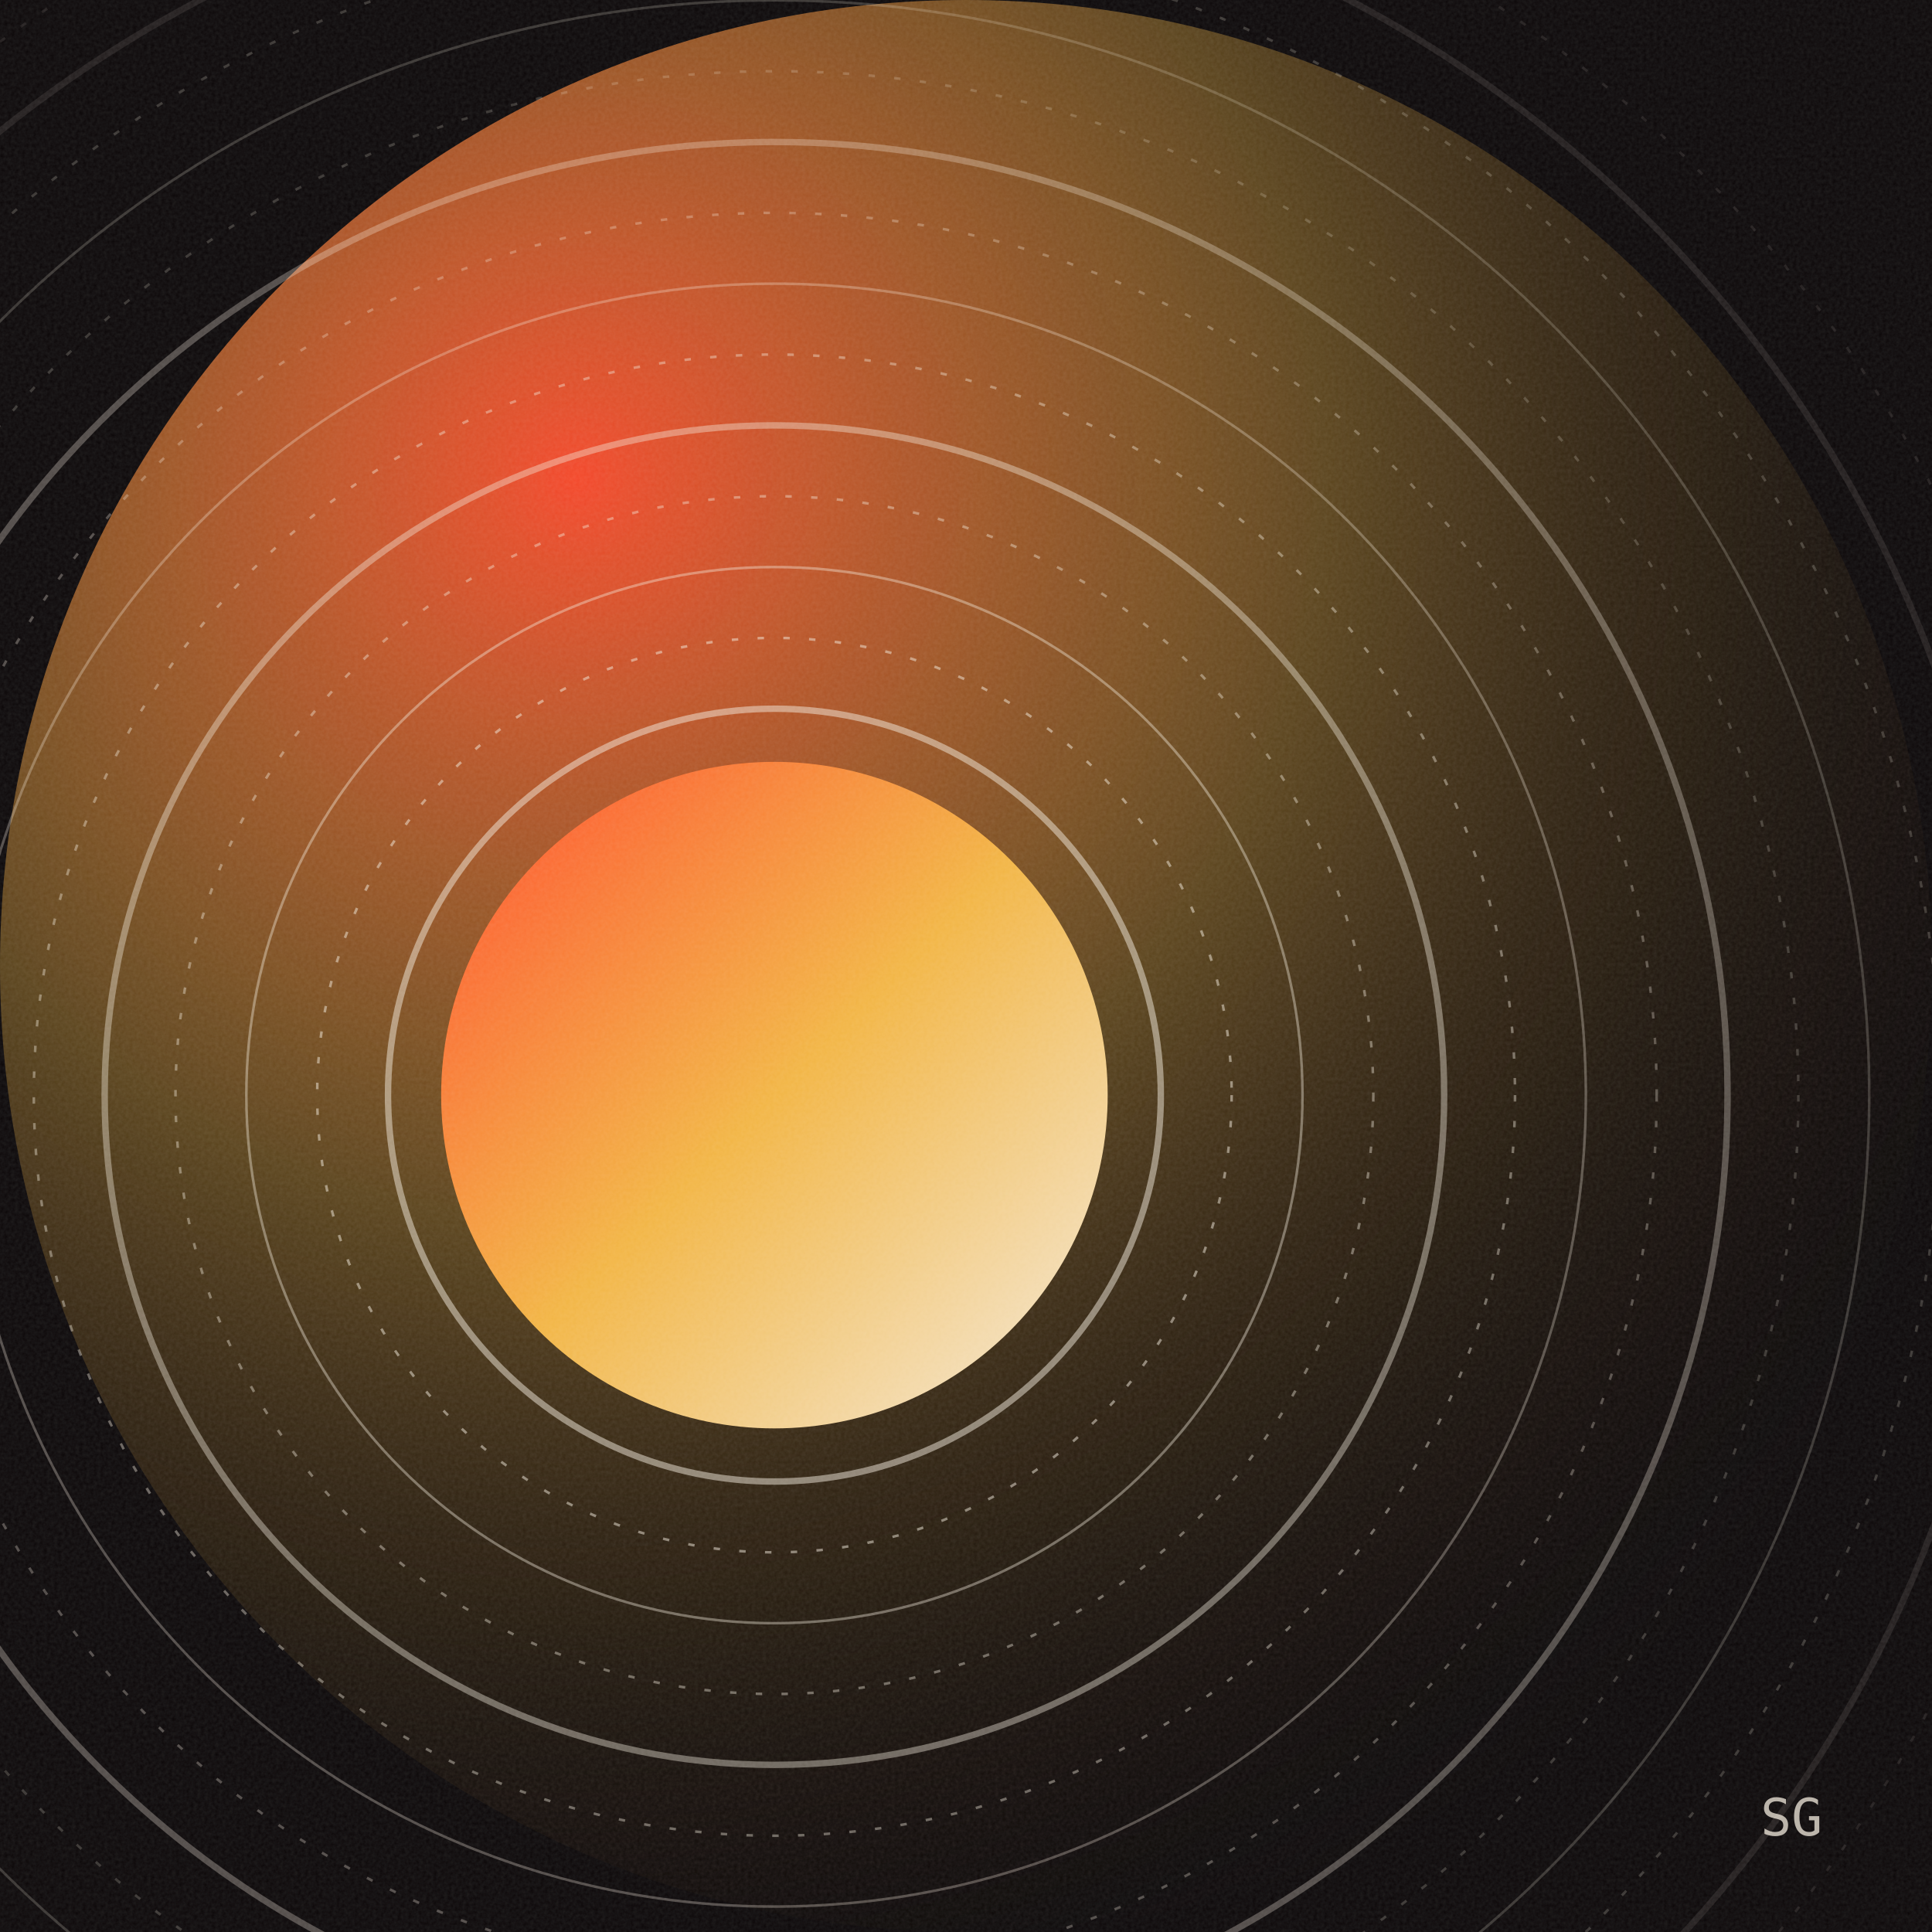
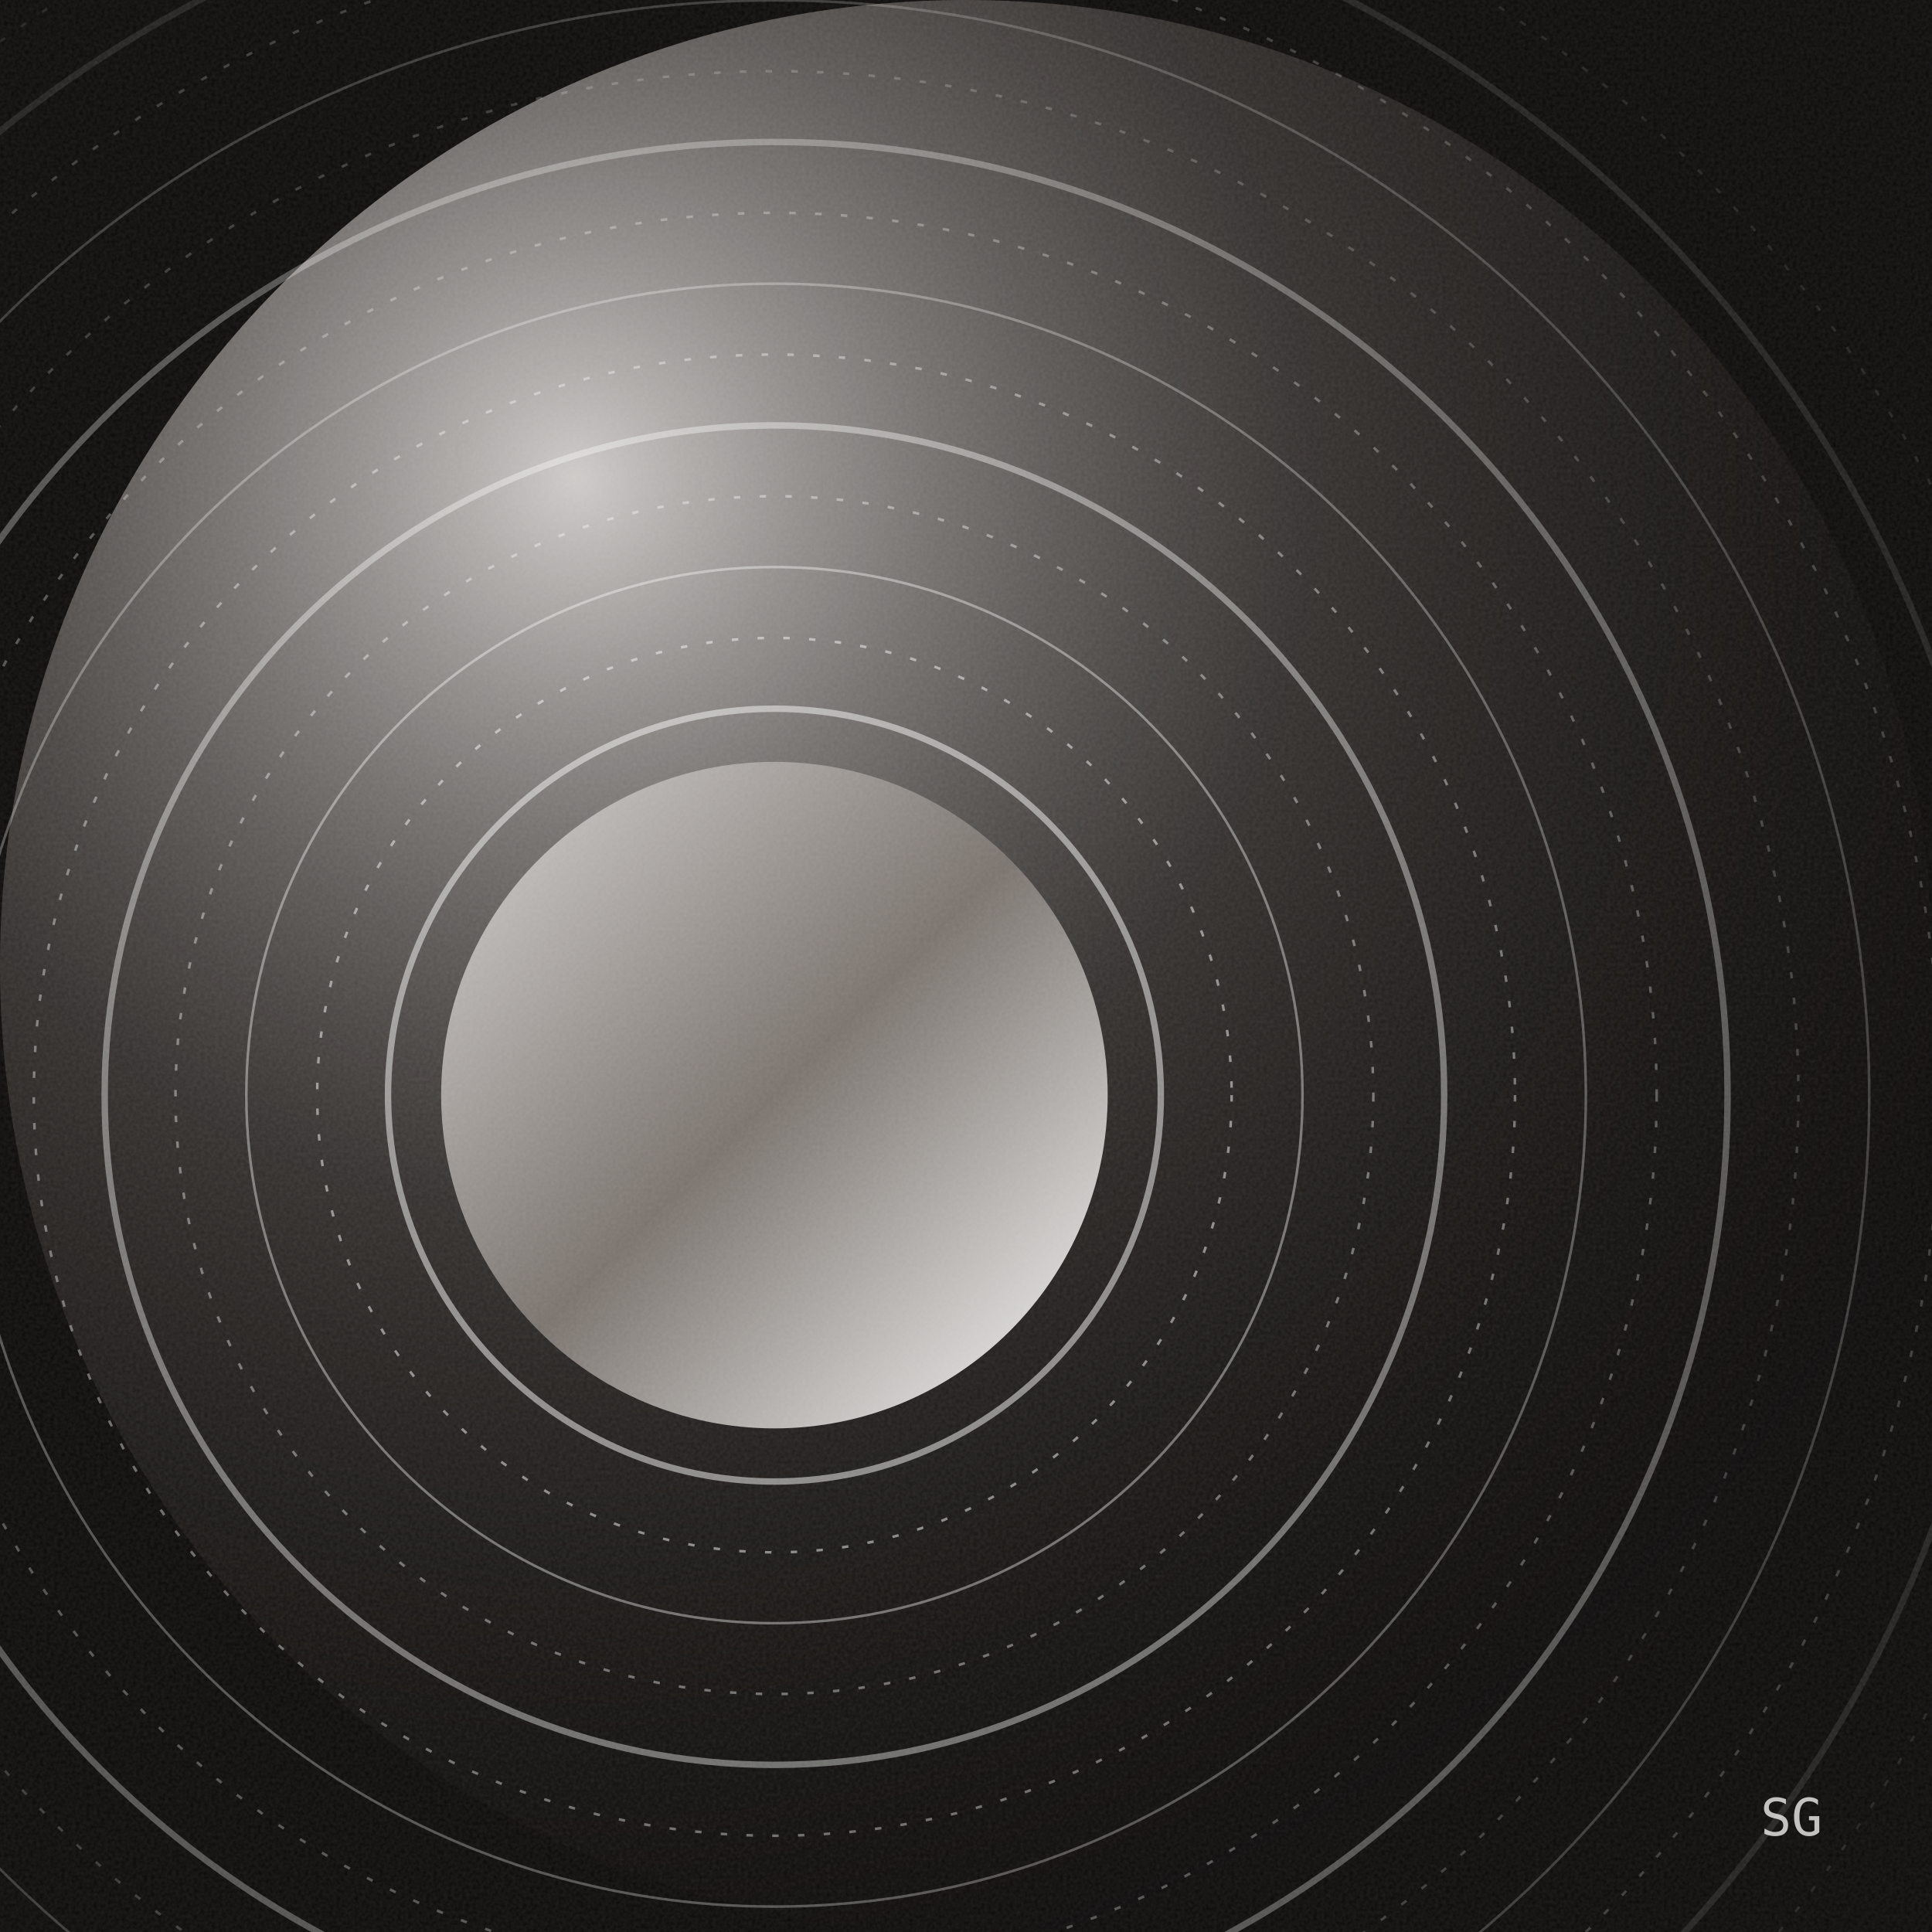
<svg xmlns="http://www.w3.org/2000/svg" viewBox="0 0 600 600" width="600" height="600">
  <defs>
    <radialGradient id="g1-midnightritual" cx="30%" cy="25%" r="85%">
-       <stop offset="0" stop-color="#FF4B2B" stop-opacity=".95" />
-       <stop offset=".45" stop-color="#F2B544" stop-opacity=".35" />
-       <stop offset="1" stop-color="#0B0708" stop-opacity="0" />
+       <stop offset="0" stop-color="#D6D3D1" stop-opacity=".95" />
+       <stop offset=".45" stop-color="#78716C" stop-opacity=".35" />
+       <stop offset="1" stop-color="#0C0A09" stop-opacity="0" />
    </radialGradient>
    <linearGradient id="g2-midnightritual" x1="0" y1="0" x2="1" y2="1">
-       <stop offset="0" stop-color="#FF4B2B" />
-       <stop offset=".5" stop-color="#F2B544" />
-       <stop offset="1" stop-color="#F3EBDD" />
+       <stop offset="0" stop-color="#D6D3D1" />
+       <stop offset=".5" stop-color="#78716C" />
+       <stop offset="1" stop-color="#FAFAF9" />
    </linearGradient>
    <filter id="grain-midnightritual" x="0" y="0" width="100%" height="100%">
      <feTurbulence type="fractalNoise" baseFrequency=".9" numOctaves="2" stitchTiles="stitch" />
      <feColorMatrix values="0 0 0 0 1  0 0 0 0 1  0 0 0 0 1  0 0 0 .09 0" />
    </filter>
    <filter id="soft-midnightritual">
      <feGaussianBlur stdDeviation="18" />
    </filter>
  </defs>
-   <rect width="600" height="600" fill="#0B0708" />
+   <rect width="600" height="600" fill="#0C0A09" />
  <circle cx="300" cy="300" r="300" fill="url(#g1-midnightritual)" />
  <circle cx="240.5" cy="340.1" r="103.5" fill="url(#g2-midnightritual)" />
-   <circle cx="240.5" cy="340.1" r="120" fill="none" stroke="#F3EBDD" stroke-opacity="0.5" stroke-width="2" stroke-dasharray="none" />
-   <circle cx="240.5" cy="340.1" r="142" fill="none" stroke="#F3EBDD" stroke-opacity="0.5" stroke-width="0.8" stroke-dasharray="2 6" />
-   <circle cx="240.5" cy="340.1" r="164" fill="none" stroke="#F3EBDD" stroke-opacity="0.4" stroke-width="0.8" stroke-dasharray="none" />
-   <circle cx="240.5" cy="340.1" r="186" fill="none" stroke="#F3EBDD" stroke-opacity="0.4" stroke-width="0.8" stroke-dasharray="2 6" />
-   <circle cx="240.5" cy="340.1" r="208" fill="none" stroke="#F3EBDD" stroke-opacity="0.4" stroke-width="2" stroke-dasharray="none" />
-   <circle cx="240.5" cy="340.1" r="230" fill="none" stroke="#F3EBDD" stroke-opacity="0.4" stroke-width="0.8" stroke-dasharray="2 6" />
-   <circle cx="240.5" cy="340.1" r="252" fill="none" stroke="#F3EBDD" stroke-opacity="0.3" stroke-width="0.8" stroke-dasharray="none" />
-   <circle cx="240.5" cy="340.1" r="274" fill="none" stroke="#F3EBDD" stroke-opacity="0.3" stroke-width="0.8" stroke-dasharray="2 6" />
-   <circle cx="240.5" cy="340.1" r="296" fill="none" stroke="#F3EBDD" stroke-opacity="0.3" stroke-width="2" stroke-dasharray="none" />
-   <circle cx="240.5" cy="340.1" r="318" fill="none" stroke="#F3EBDD" stroke-opacity="0.2" stroke-width="0.8" stroke-dasharray="2 6" />
-   <circle cx="240.5" cy="340.1" r="340" fill="none" stroke="#F3EBDD" stroke-opacity="0.2" stroke-width="0.8" stroke-dasharray="none" />
-   <circle cx="240.5" cy="340.1" r="362" fill="none" stroke="#F3EBDD" stroke-opacity="0.2" stroke-width="0.8" stroke-dasharray="2 6" />
-   <circle cx="240.5" cy="340.1" r="384" fill="none" stroke="#F3EBDD" stroke-opacity="0.1" stroke-width="2" stroke-dasharray="none" />
-   <circle cx="240.5" cy="340.1" r="406" fill="none" stroke="#F3EBDD" stroke-opacity="0.1" stroke-width="0.8" stroke-dasharray="2 6" />
+   <circle cx="240.5" cy="340.1" r="120" fill="none" stroke="#FAFAF9" stroke-opacity="0.5" stroke-width="2" stroke-dasharray="none" />
+   <circle cx="240.5" cy="340.1" r="142" fill="none" stroke="#FAFAF9" stroke-opacity="0.5" stroke-width="0.8" stroke-dasharray="2 6" />
+   <circle cx="240.5" cy="340.1" r="164" fill="none" stroke="#FAFAF9" stroke-opacity="0.4" stroke-width="0.8" stroke-dasharray="none" />
+   <circle cx="240.5" cy="340.1" r="186" fill="none" stroke="#FAFAF9" stroke-opacity="0.4" stroke-width="0.8" stroke-dasharray="2 6" />
+   <circle cx="240.5" cy="340.1" r="208" fill="none" stroke="#FAFAF9" stroke-opacity="0.4" stroke-width="2" stroke-dasharray="none" />
+   <circle cx="240.5" cy="340.1" r="230" fill="none" stroke="#FAFAF9" stroke-opacity="0.4" stroke-width="0.8" stroke-dasharray="2 6" />
+   <circle cx="240.5" cy="340.1" r="252" fill="none" stroke="#FAFAF9" stroke-opacity="0.3" stroke-width="0.8" stroke-dasharray="none" />
+   <circle cx="240.5" cy="340.1" r="274" fill="none" stroke="#FAFAF9" stroke-opacity="0.3" stroke-width="0.8" stroke-dasharray="2 6" />
+   <circle cx="240.5" cy="340.1" r="296" fill="none" stroke="#FAFAF9" stroke-opacity="0.3" stroke-width="2" stroke-dasharray="none" />
+   <circle cx="240.5" cy="340.1" r="318" fill="none" stroke="#FAFAF9" stroke-opacity="0.2" stroke-width="0.8" stroke-dasharray="2 6" />
+   <circle cx="240.5" cy="340.1" r="340" fill="none" stroke="#FAFAF9" stroke-opacity="0.2" stroke-width="0.8" stroke-dasharray="none" />
+   <circle cx="240.5" cy="340.1" r="362" fill="none" stroke="#FAFAF9" stroke-opacity="0.2" stroke-width="0.8" stroke-dasharray="2 6" />
+   <circle cx="240.5" cy="340.1" r="384" fill="none" stroke="#FAFAF9" stroke-opacity="0.1" stroke-width="2" stroke-dasharray="none" />
+   <circle cx="240.5" cy="340.1" r="406" fill="none" stroke="#FAFAF9" stroke-opacity="0.1" stroke-width="0.8" stroke-dasharray="2 6" />
  <rect width="600" height="600" filter="url(#grain-midnightritual)" />
-   <text x="566" y="570" font-size="16" text-anchor="end" fill="#F3EBDD" fill-opacity=".75" font-family="Menlo, monospace">SG</text>
+   <text x="566" y="570" font-size="16" text-anchor="end" fill="#FAFAF9" fill-opacity=".75" font-family="Menlo, monospace">SG</text>
</svg>
